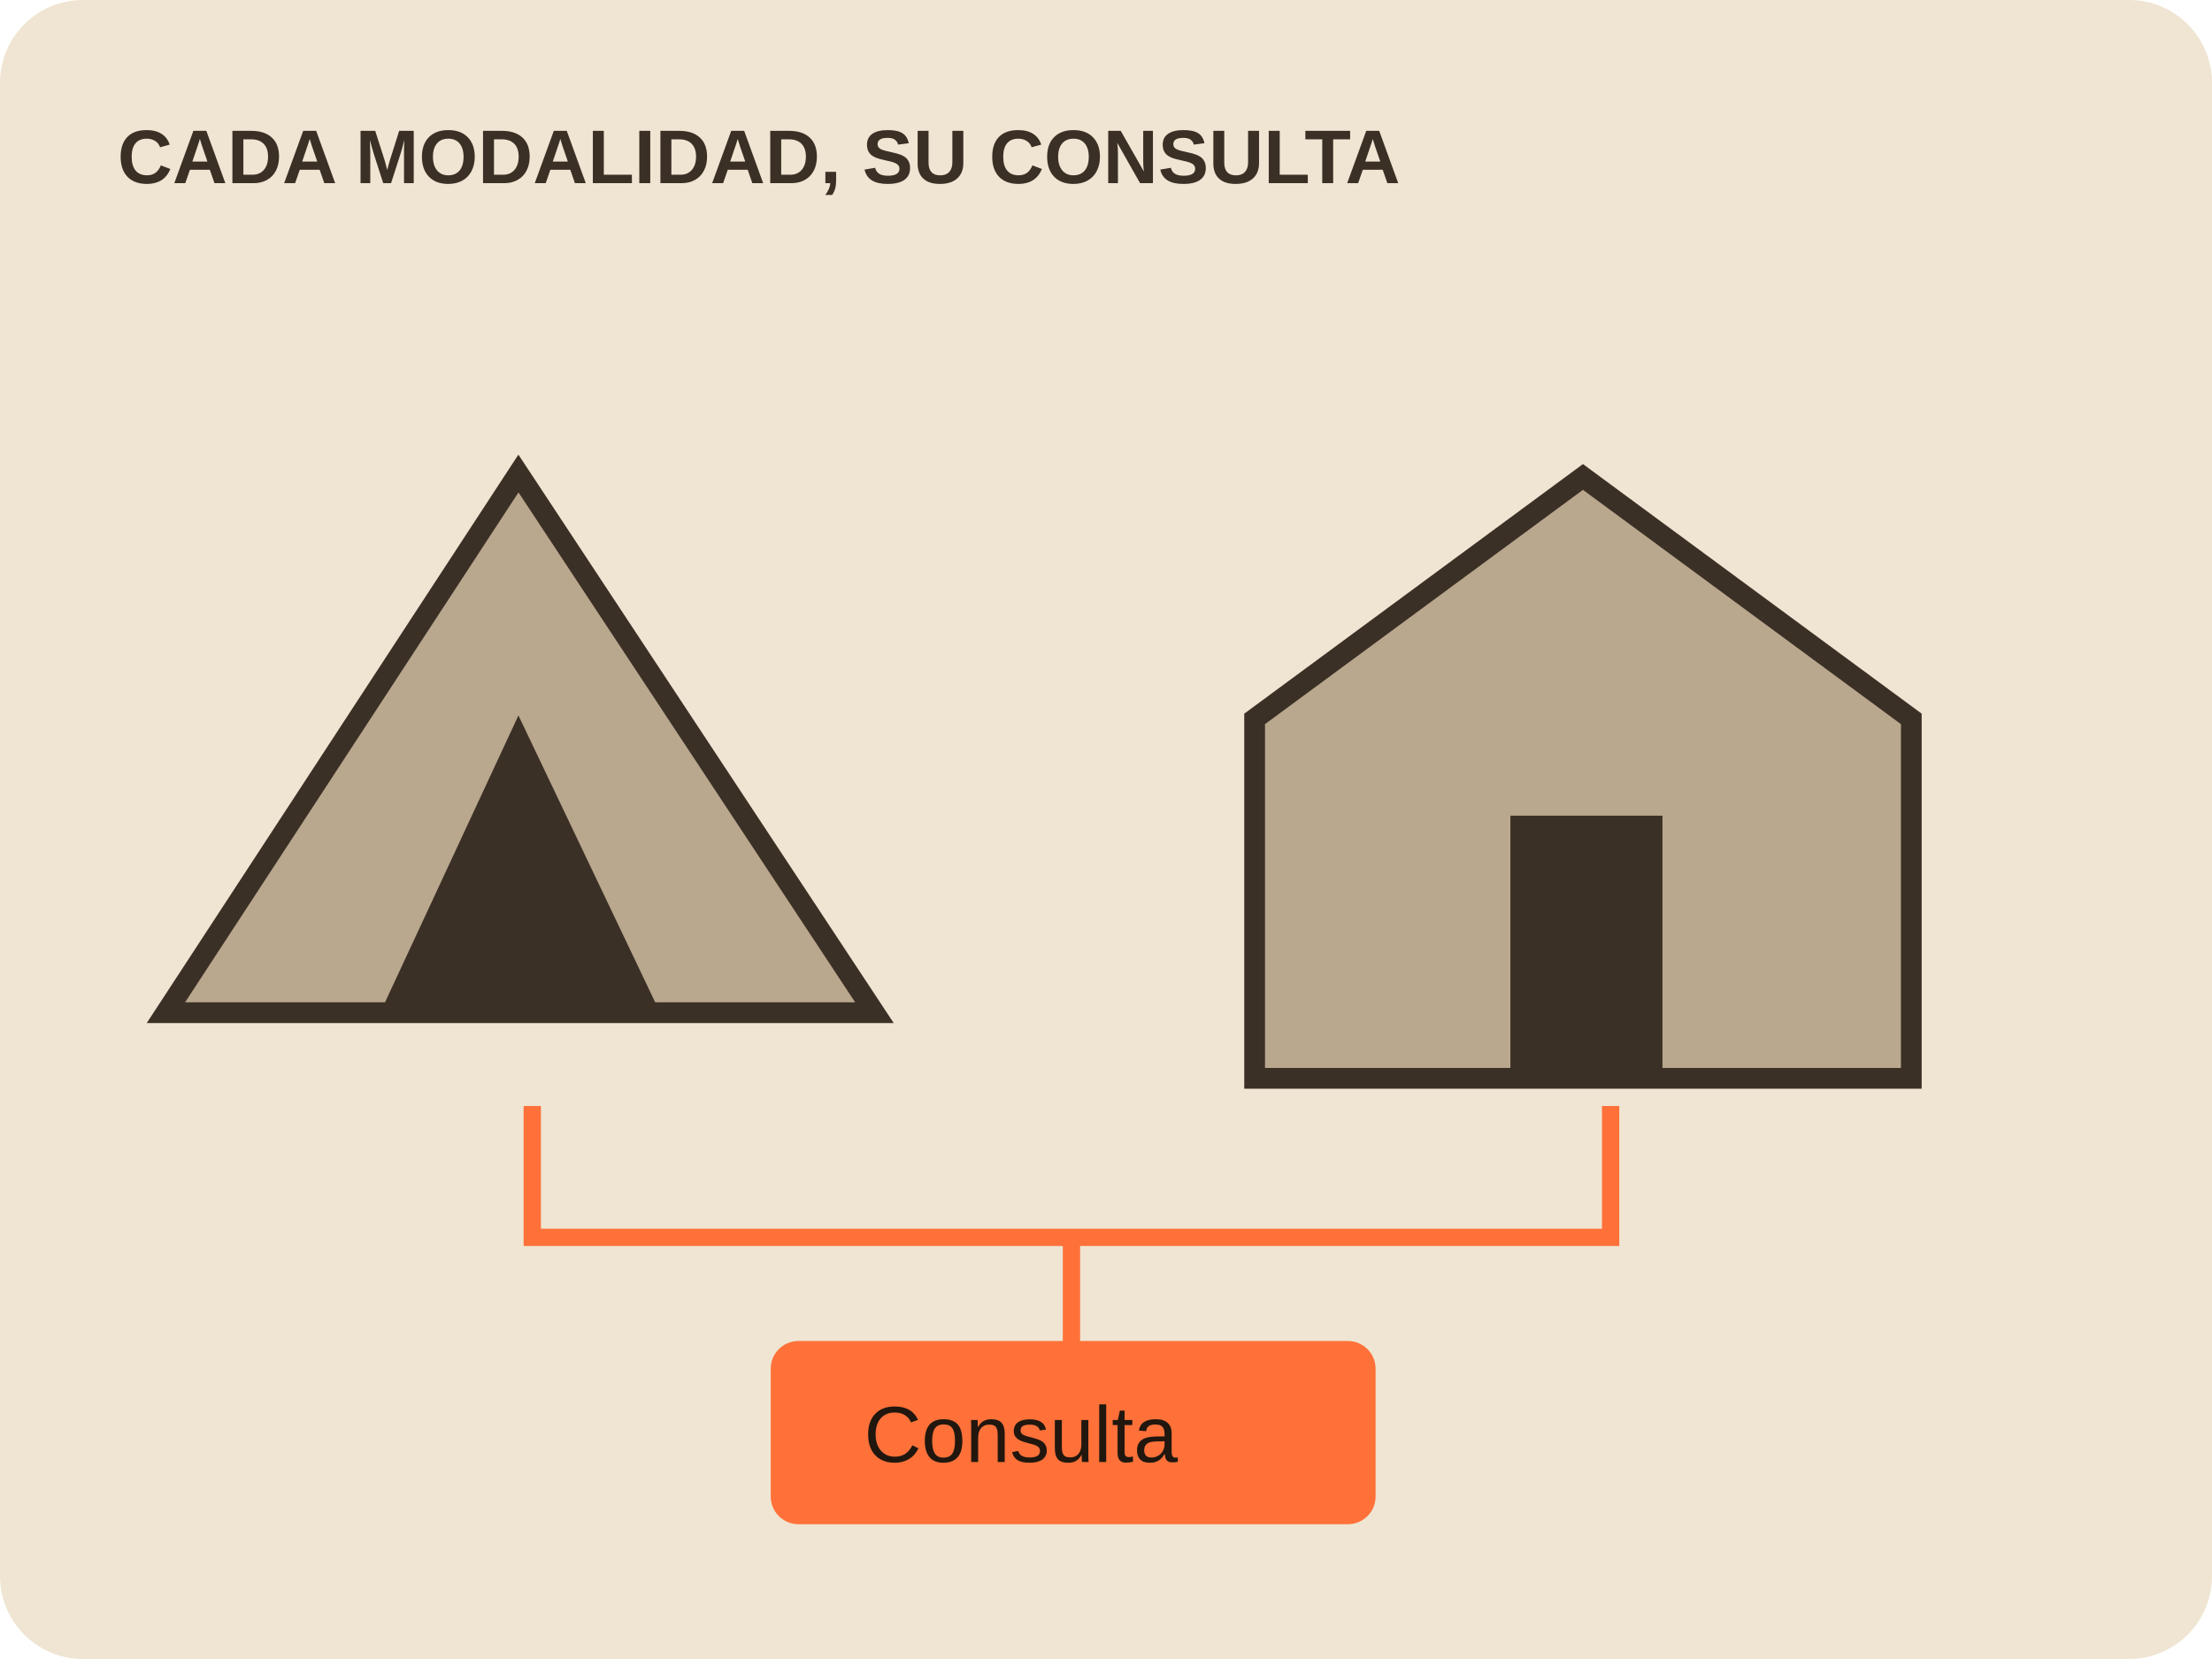
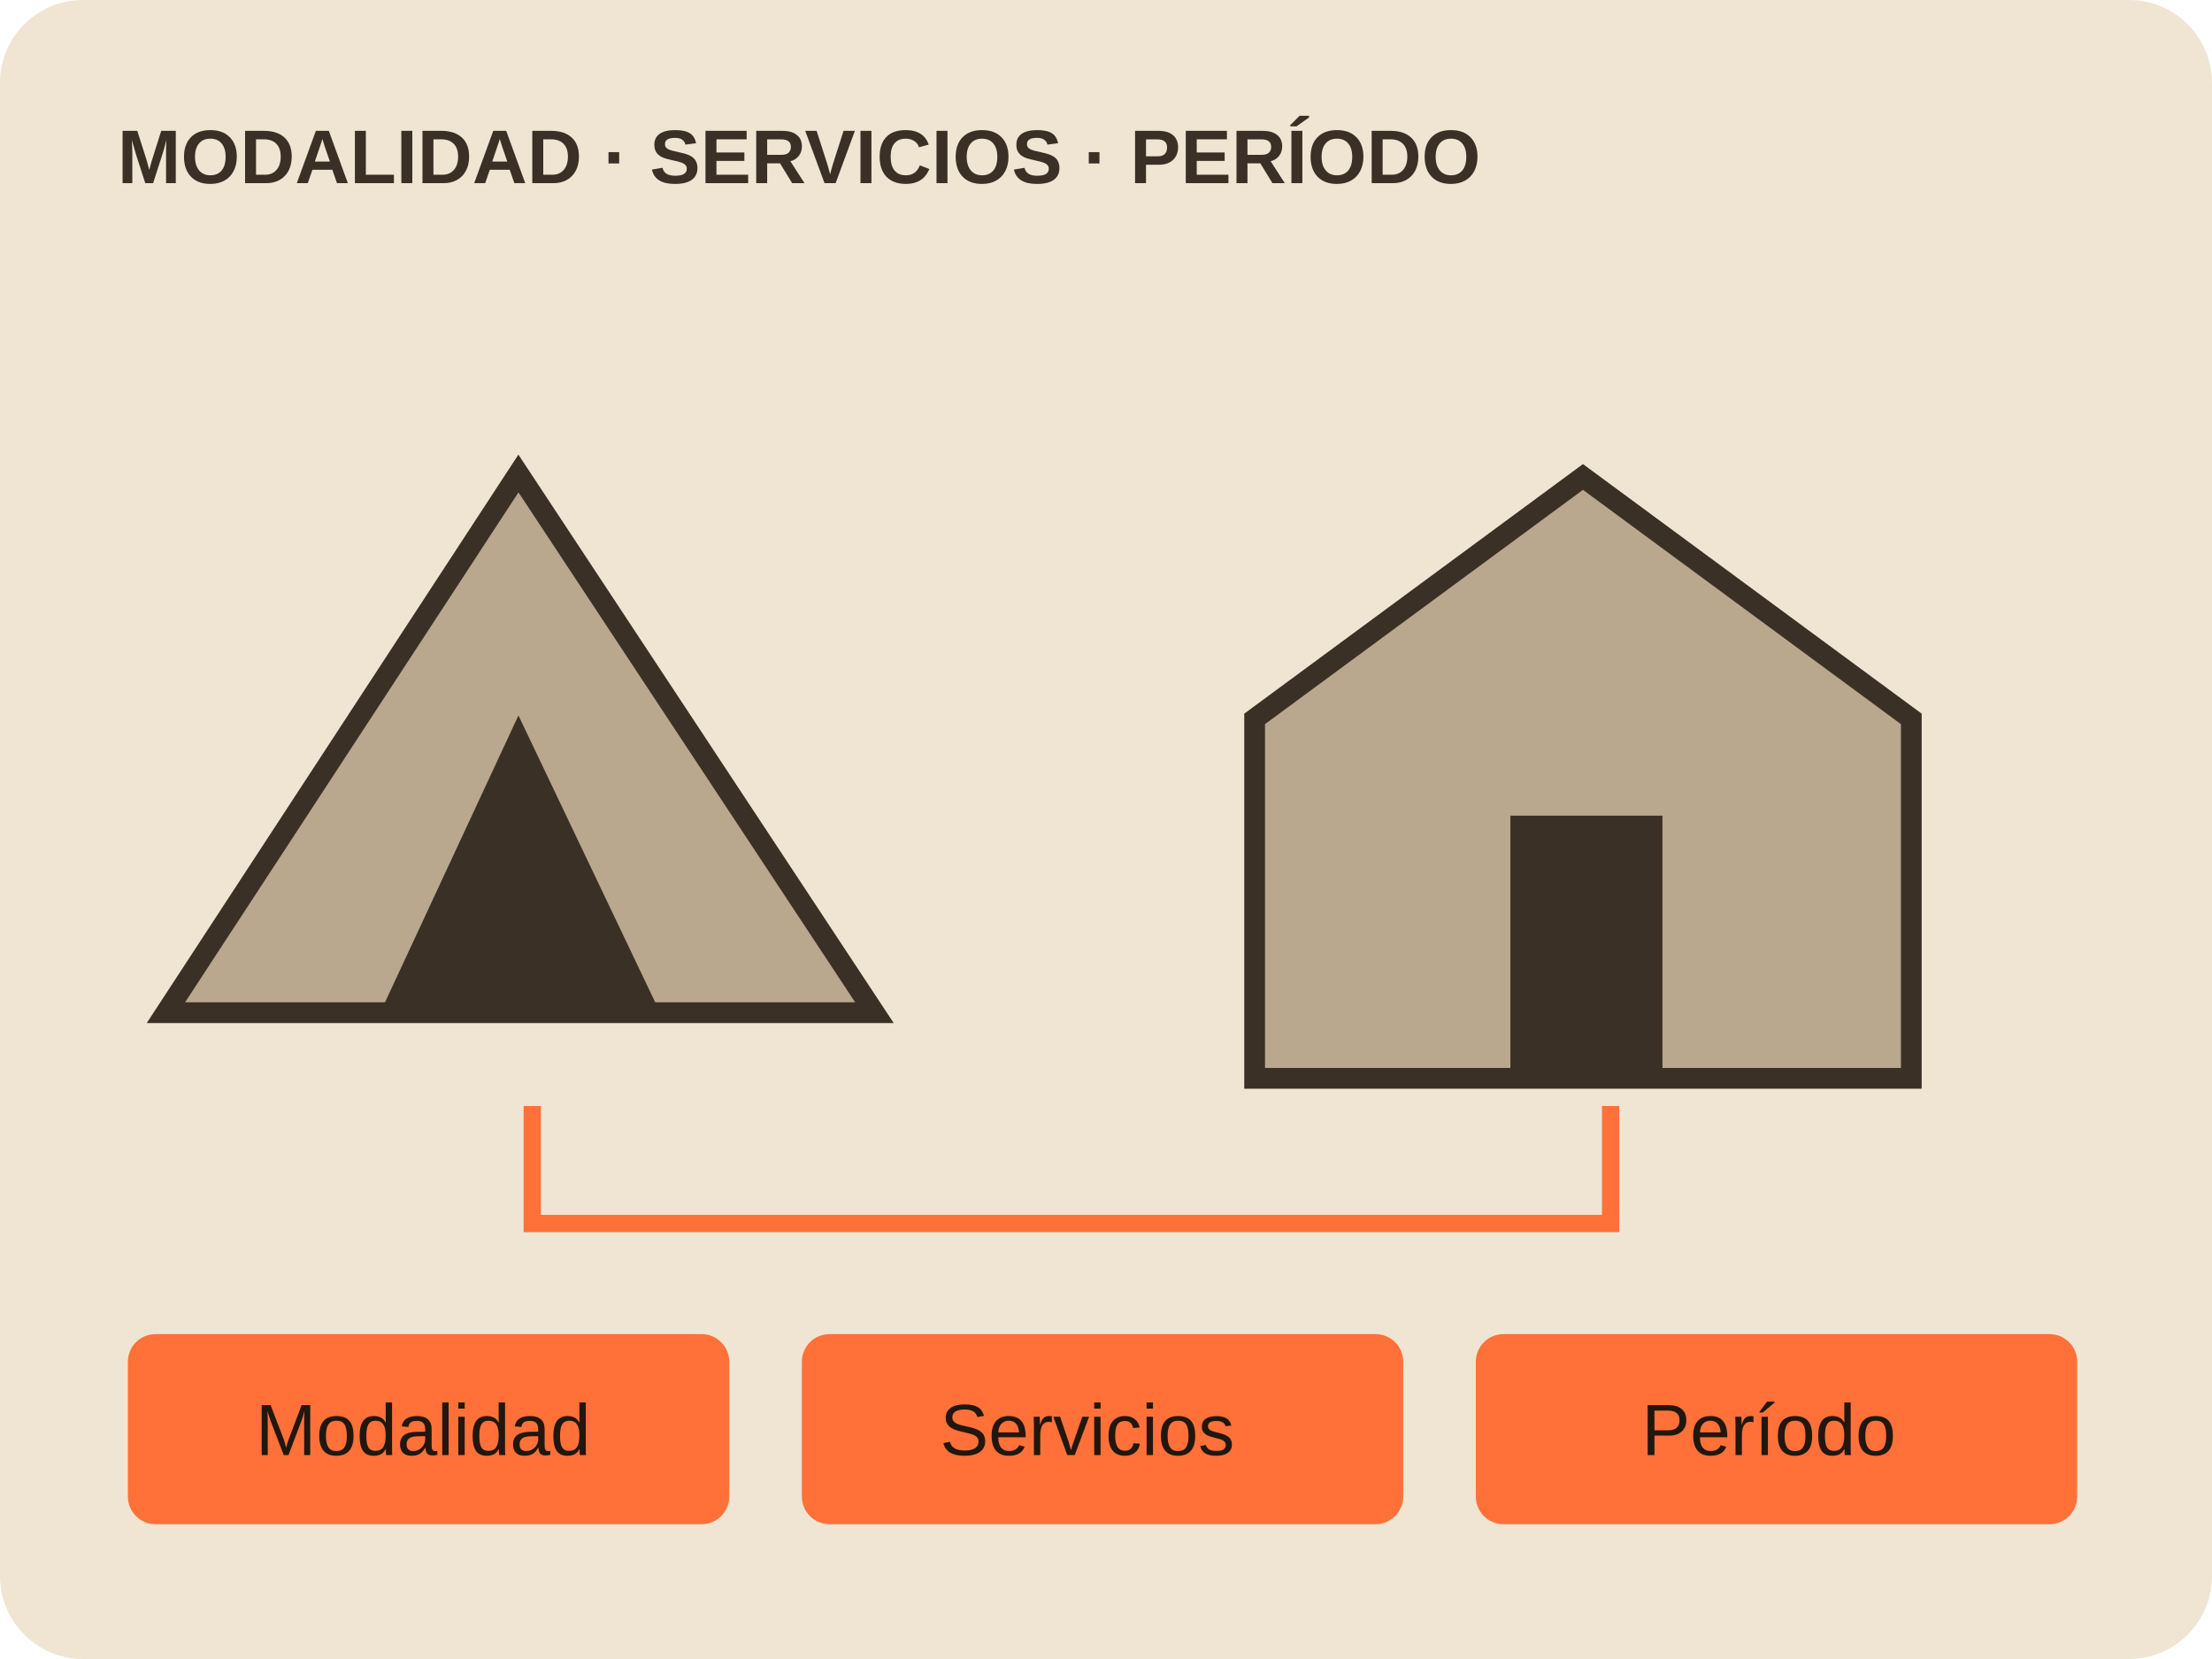
<svg xmlns="http://www.w3.org/2000/svg" width="640" height="480" viewBox="0 0 640 480" role="img" aria-labelledby="title desc">
  <g font-family="Arial,sans-serif">
    <rect width="640" height="480" rx="24" fill="#efe5d2" />
-     <text x="34" y="53" font-size="22" font-weight="700" fill="#3b3026">CADA MODALIDAD, SU CONSULTA</text>
+     <text x="34" y="53" font-size="22" font-weight="700" fill="#3b3026">MODALIDAD · SERVICIOS · PERÍODO</text>
    <path d="M48 293l102-156 103 156z" fill="#b9a78e" stroke="#3b3026" stroke-width="6" />
    <path d="M110 293l40-86 41 86" fill="#3b3026" />
    <path d="M363 208l95-70 95 70v104H363z" fill="#b9a78e" stroke="#3b3026" stroke-width="6" />
    <rect x="437" y="236" width="44" height="76" fill="#3b3026" />
-     <path d="M154 320v38h312v-38M310 358v33" fill="none" stroke="#ff7139" stroke-width="5" />
-     <rect x="223" y="388" width="175" height="53" rx="8" fill="#ff7139" />
-     <text x="250" y="423" font-size="23" fill="#21170f">Consulta</text>
+     <path d="M154 320v34h312v-34" fill="none" stroke="#ff7139" stroke-width="5" />
+     <g fill="#ff7139">
+       <rect x="37" y="386" width="174" height="55" rx="8" />
+       <rect x="232" y="386" width="174" height="55" rx="8" />
+       <rect x="427" y="386" width="174" height="55" rx="8" />
+     </g>
+     <g font-size="21" fill="#21170f">
+       <text x="74" y="421">Modalidad</text>
+       <text x="272" y="421">Servicios</text>
+       <text x="475" y="421">Período</text>
+     </g>
  </g>
</svg>
